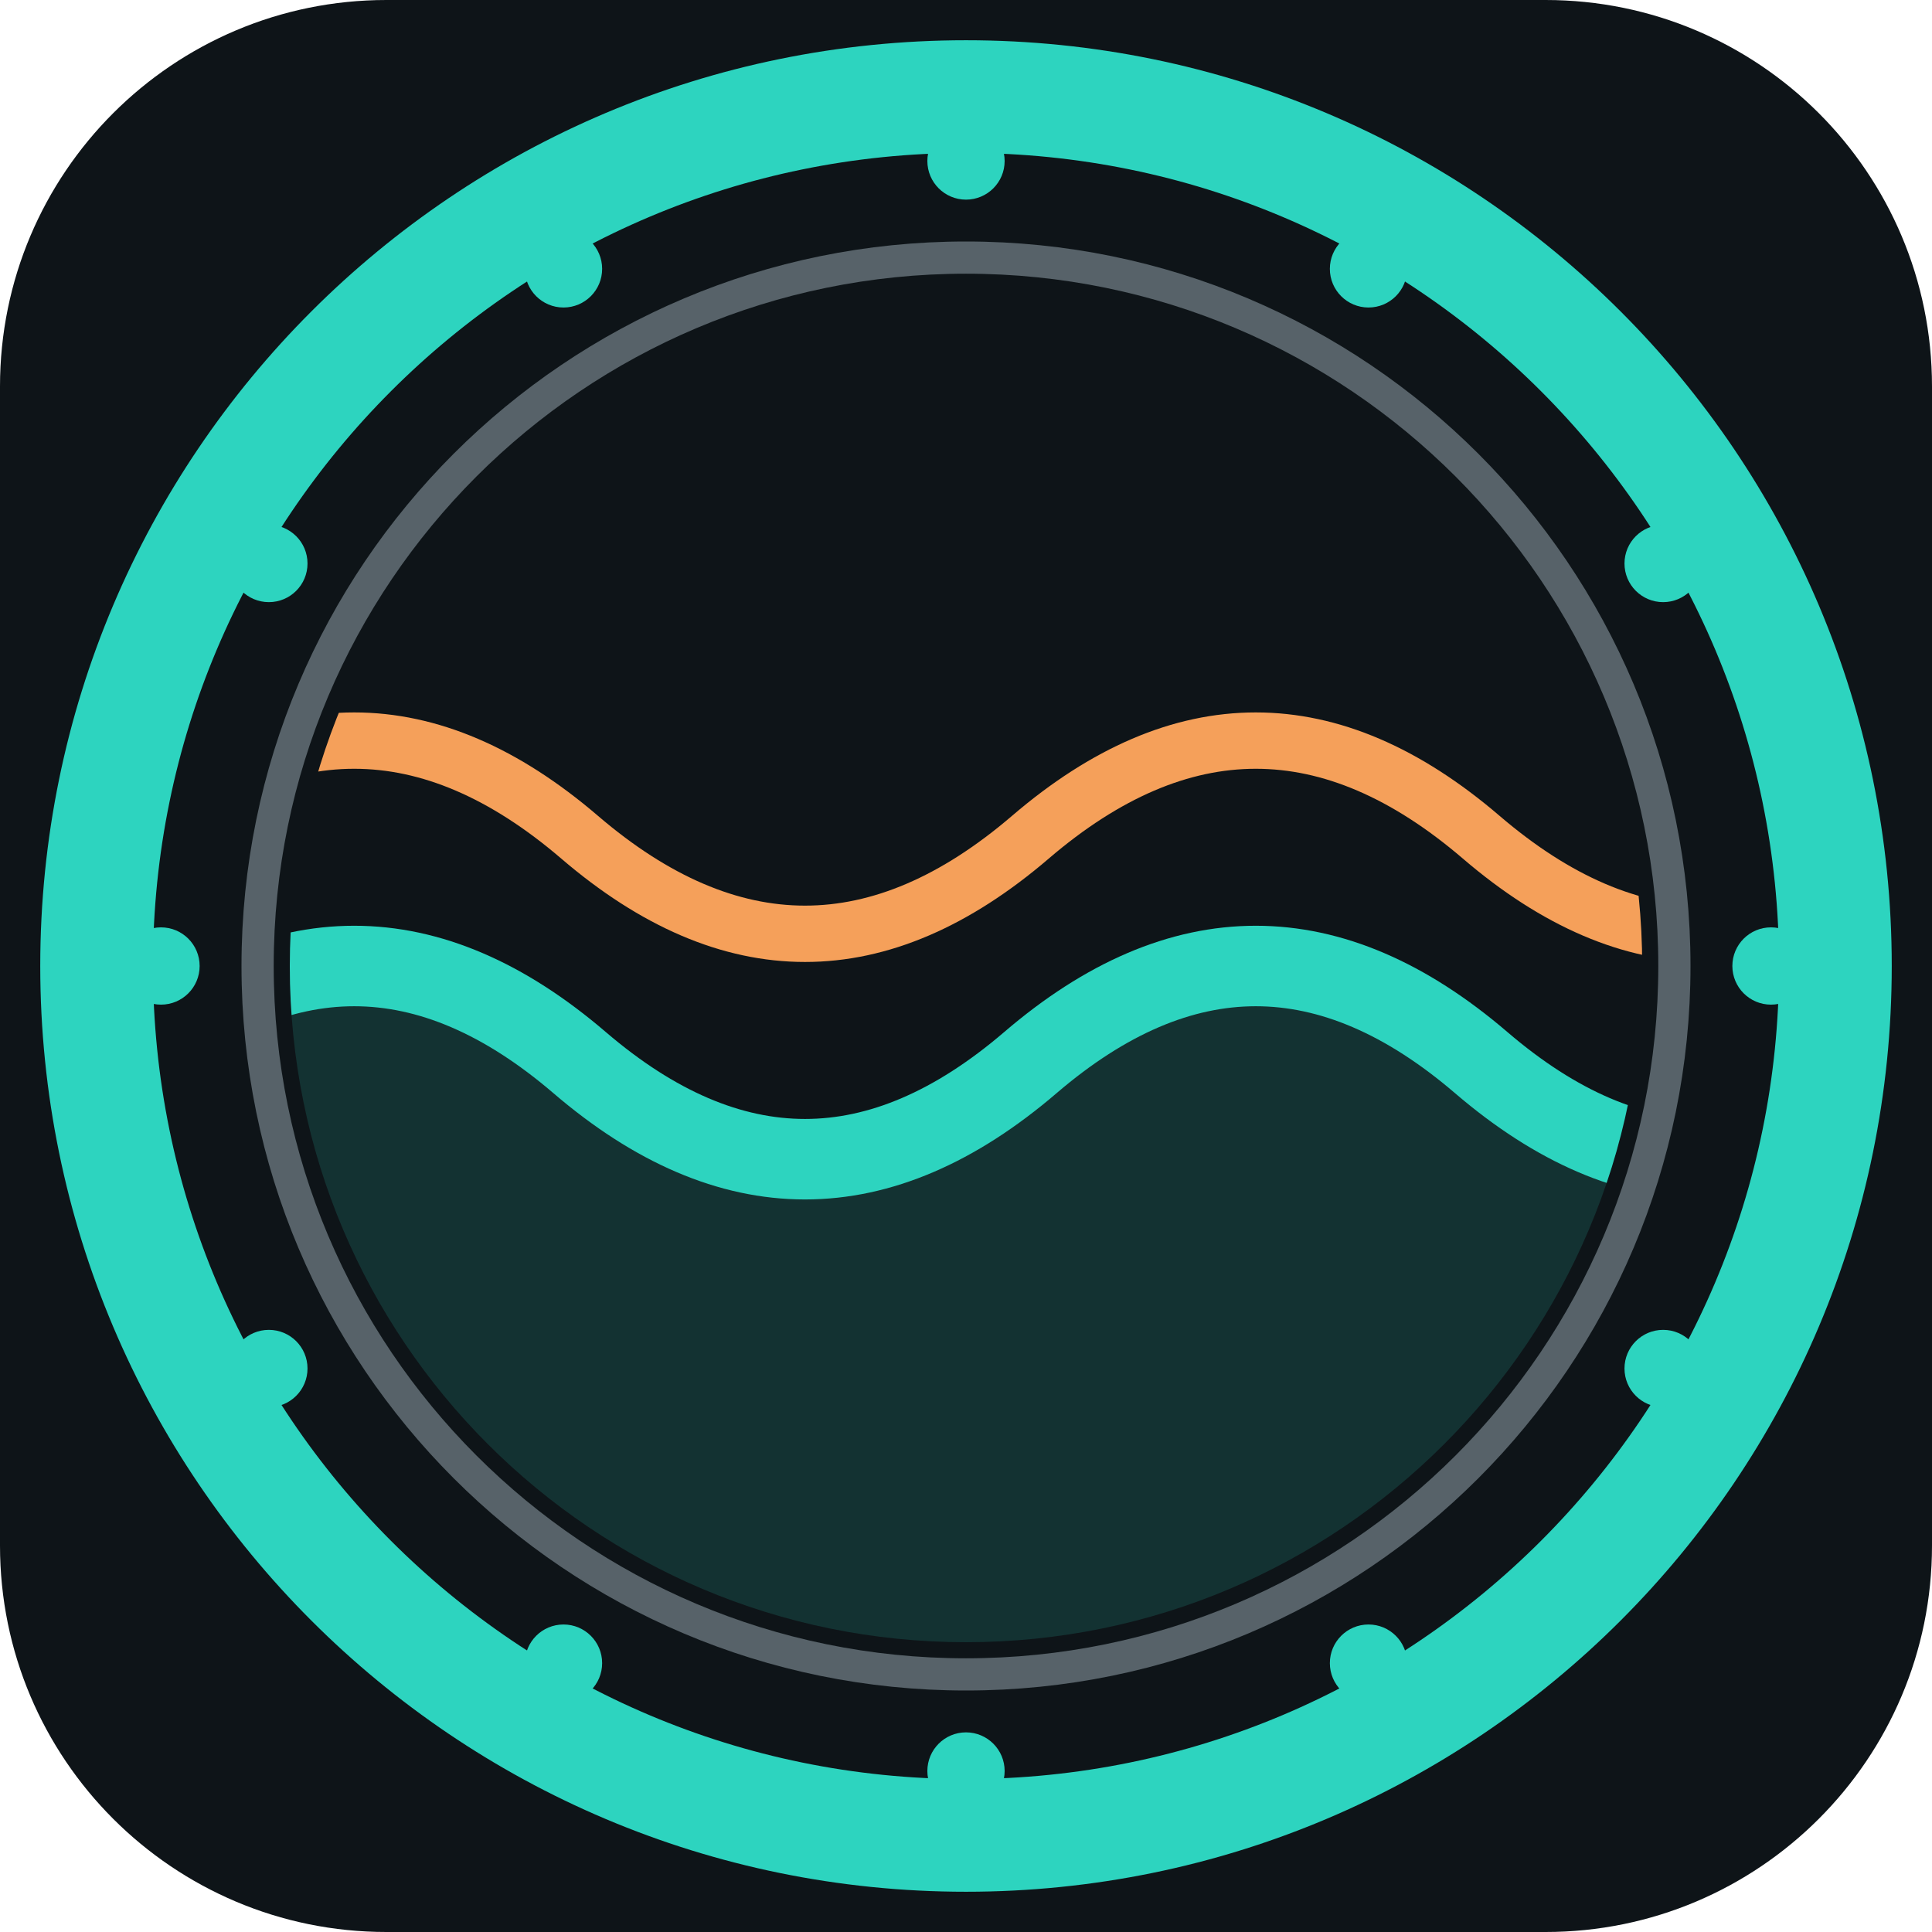
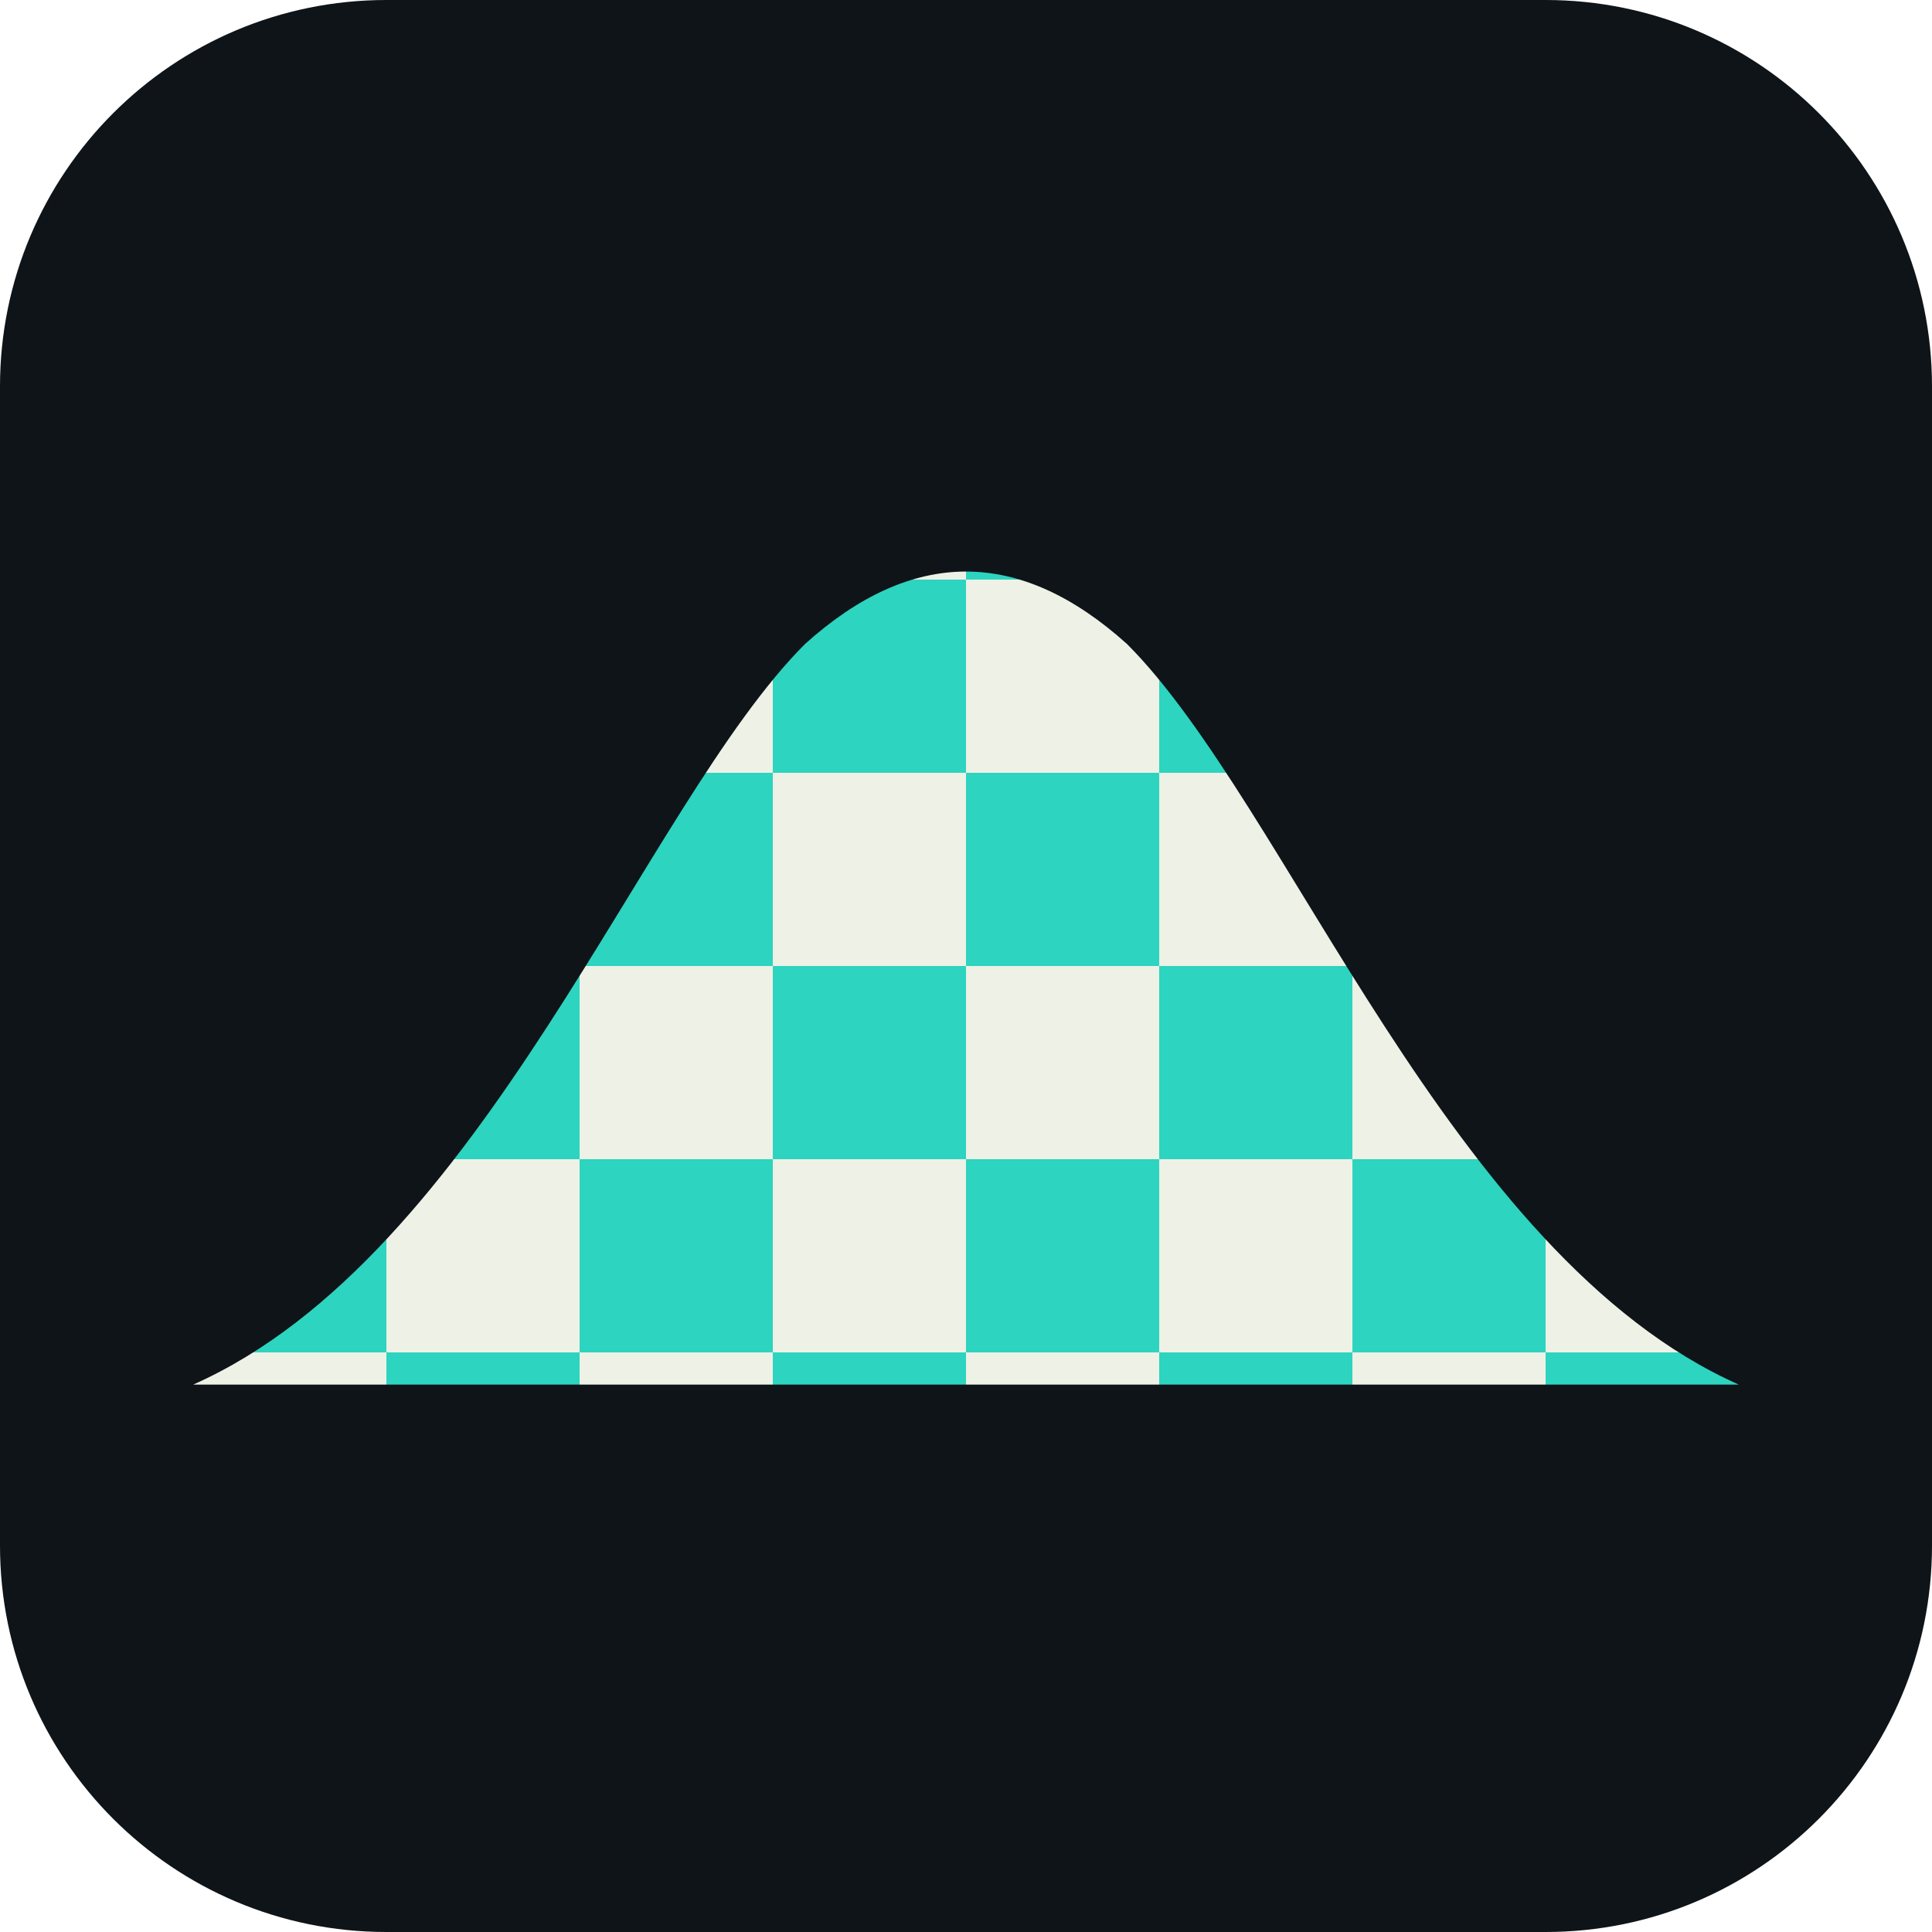
<svg xmlns="http://www.w3.org/2000/svg" viewBox="0 0 120 120" role="img" aria-label="Eisbachwelle">
+   <defs>
+     <pattern id="karo" width="24" height="24" patternUnits="userSpaceOnUse">
+       <rect width="24" height="24" fill="#2dd4bf" />
+       <rect width="12" height="12" fill="#eef1e6" />
+       <rect x="12" y="12" width="12" height="12" fill="#eef1e6" />
+     </pattern>
+     <clipPath id="welle">
+       <path d="M12 86 C 30 78, 40 50, 50 40 Q60 31 70 40 C 80 50, 90 78, 108 86 Z" />
+     </clipPath>
+   </defs>
  <rect width="120" height="120" rx="24" fill="#0e1418" />
-   <circle cx="60" cy="60" r="54" fill="none" stroke="#2dd4bf" stroke-width="7" />
-   <circle cx="60" cy="60" r="44" fill="none" stroke="#9fb0b9" stroke-width="2" opacity="0.5" />
-   <g fill="#2dd4bf">
-     <circle cx="110.0" cy="60.0" r="2.4" />
-     <circle cx="103.3" cy="85.0" r="2.4" />
-     <circle cx="85.0" cy="103.3" r="2.4" />
-     <circle cx="60.0" cy="110.0" r="2.4" />
-     <circle cx="35.0" cy="103.3" r="2.4" />
-     <circle cx="16.7" cy="85.0" r="2.4" />
-     <circle cx="10.0" cy="60.0" r="2.4" />
-     <circle cx="16.7" cy="35.0" r="2.4" />
-     <circle cx="35.0" cy="16.7" r="2.4" />
-     <circle cx="60.0" cy="10.0" r="2.4" />
-     <circle cx="85.0" cy="16.7" r="2.4" />
-     <circle cx="103.3" cy="35.0" r="2.4" />
-   </g>
-   <clipPath id="cb">
-     <circle cx="60" cy="60" r="42" />
-   </clipPath>
-   <g clip-path="url(#cb)">
-     <path d="M8 66 q14 -12 28 0 t28 0 t28 0 t28 0 t28 0 v60 h-150 z" fill="#2dd4bf" opacity="0.16" />
-     <path d="M8 66 q14 -12 28 0 t28 0 t28 0 t28 0 t28 0" fill="none" stroke="#2dd4bf" stroke-width="5" stroke-linecap="round" />
-     <path d="M8 52 q14 -12 28 0 t28 0 t28 0 t28 0 t28 0" fill="none" stroke="#f5a05a" stroke-width="3.5" stroke-linecap="round" />
+   <g clip-path="url(#welle)">
+     <rect x="0" y="22" width="120" height="66" fill="url(#karo)" />
  </g>
</svg>
